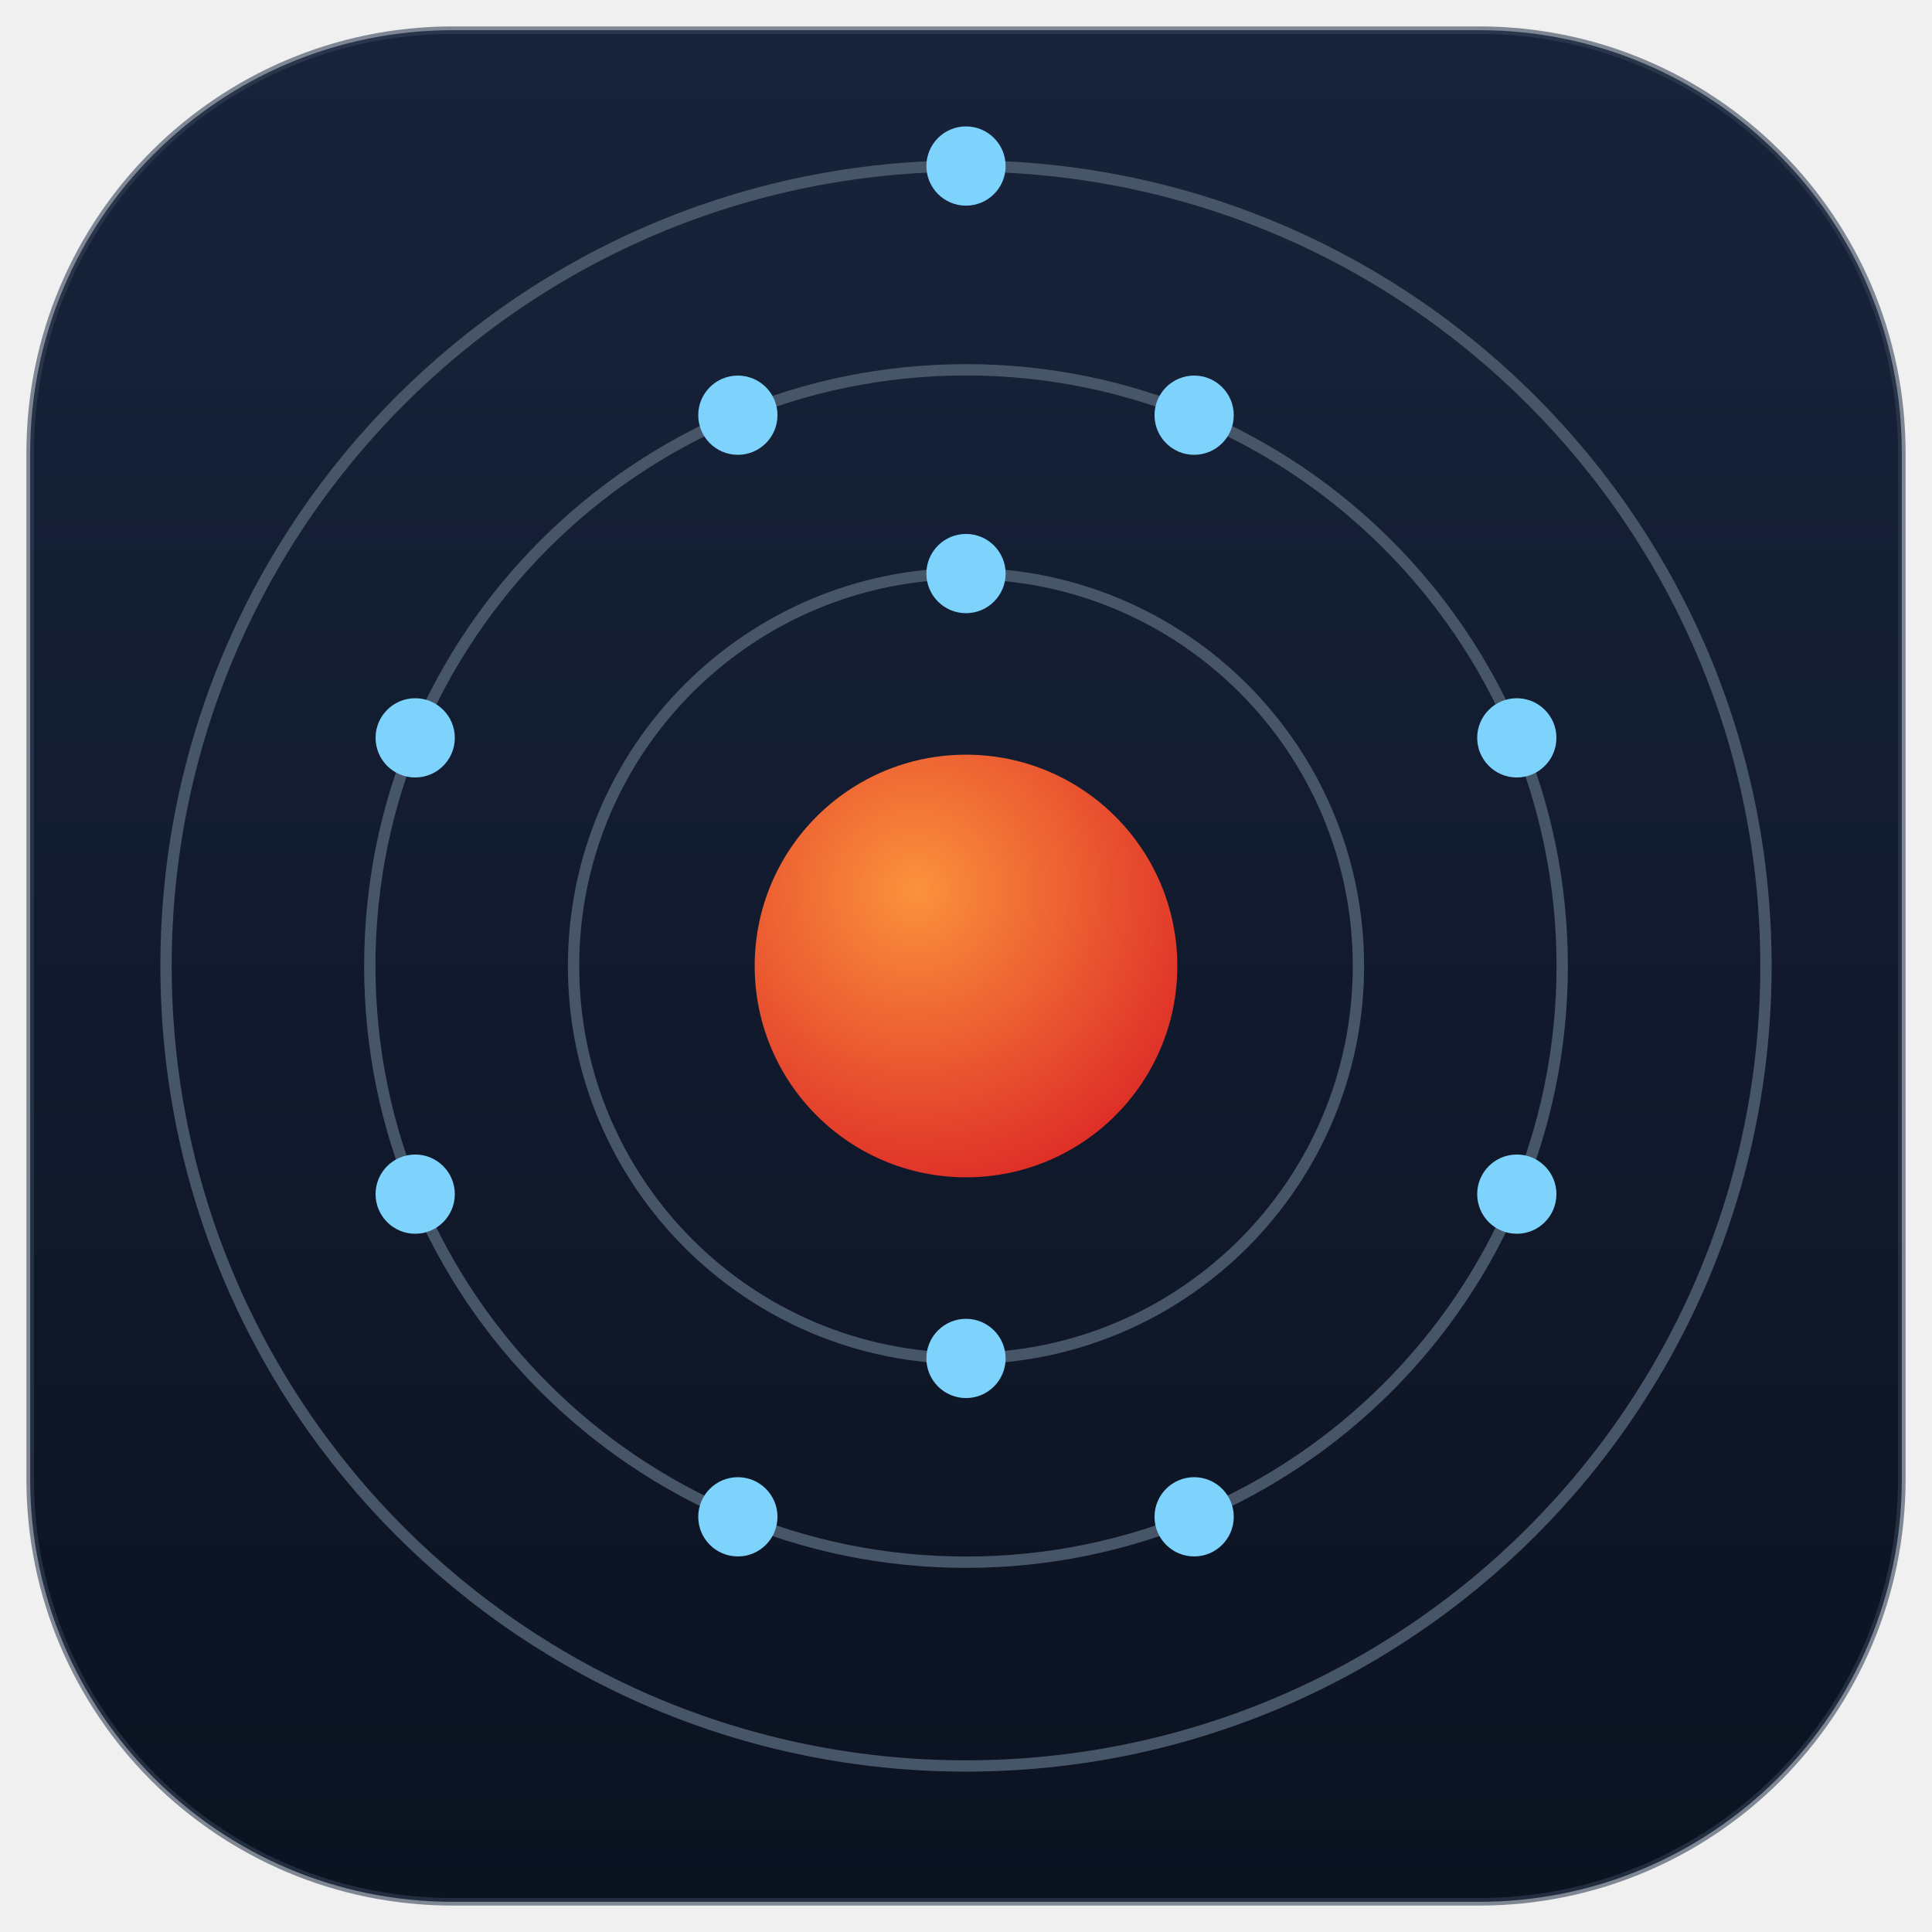
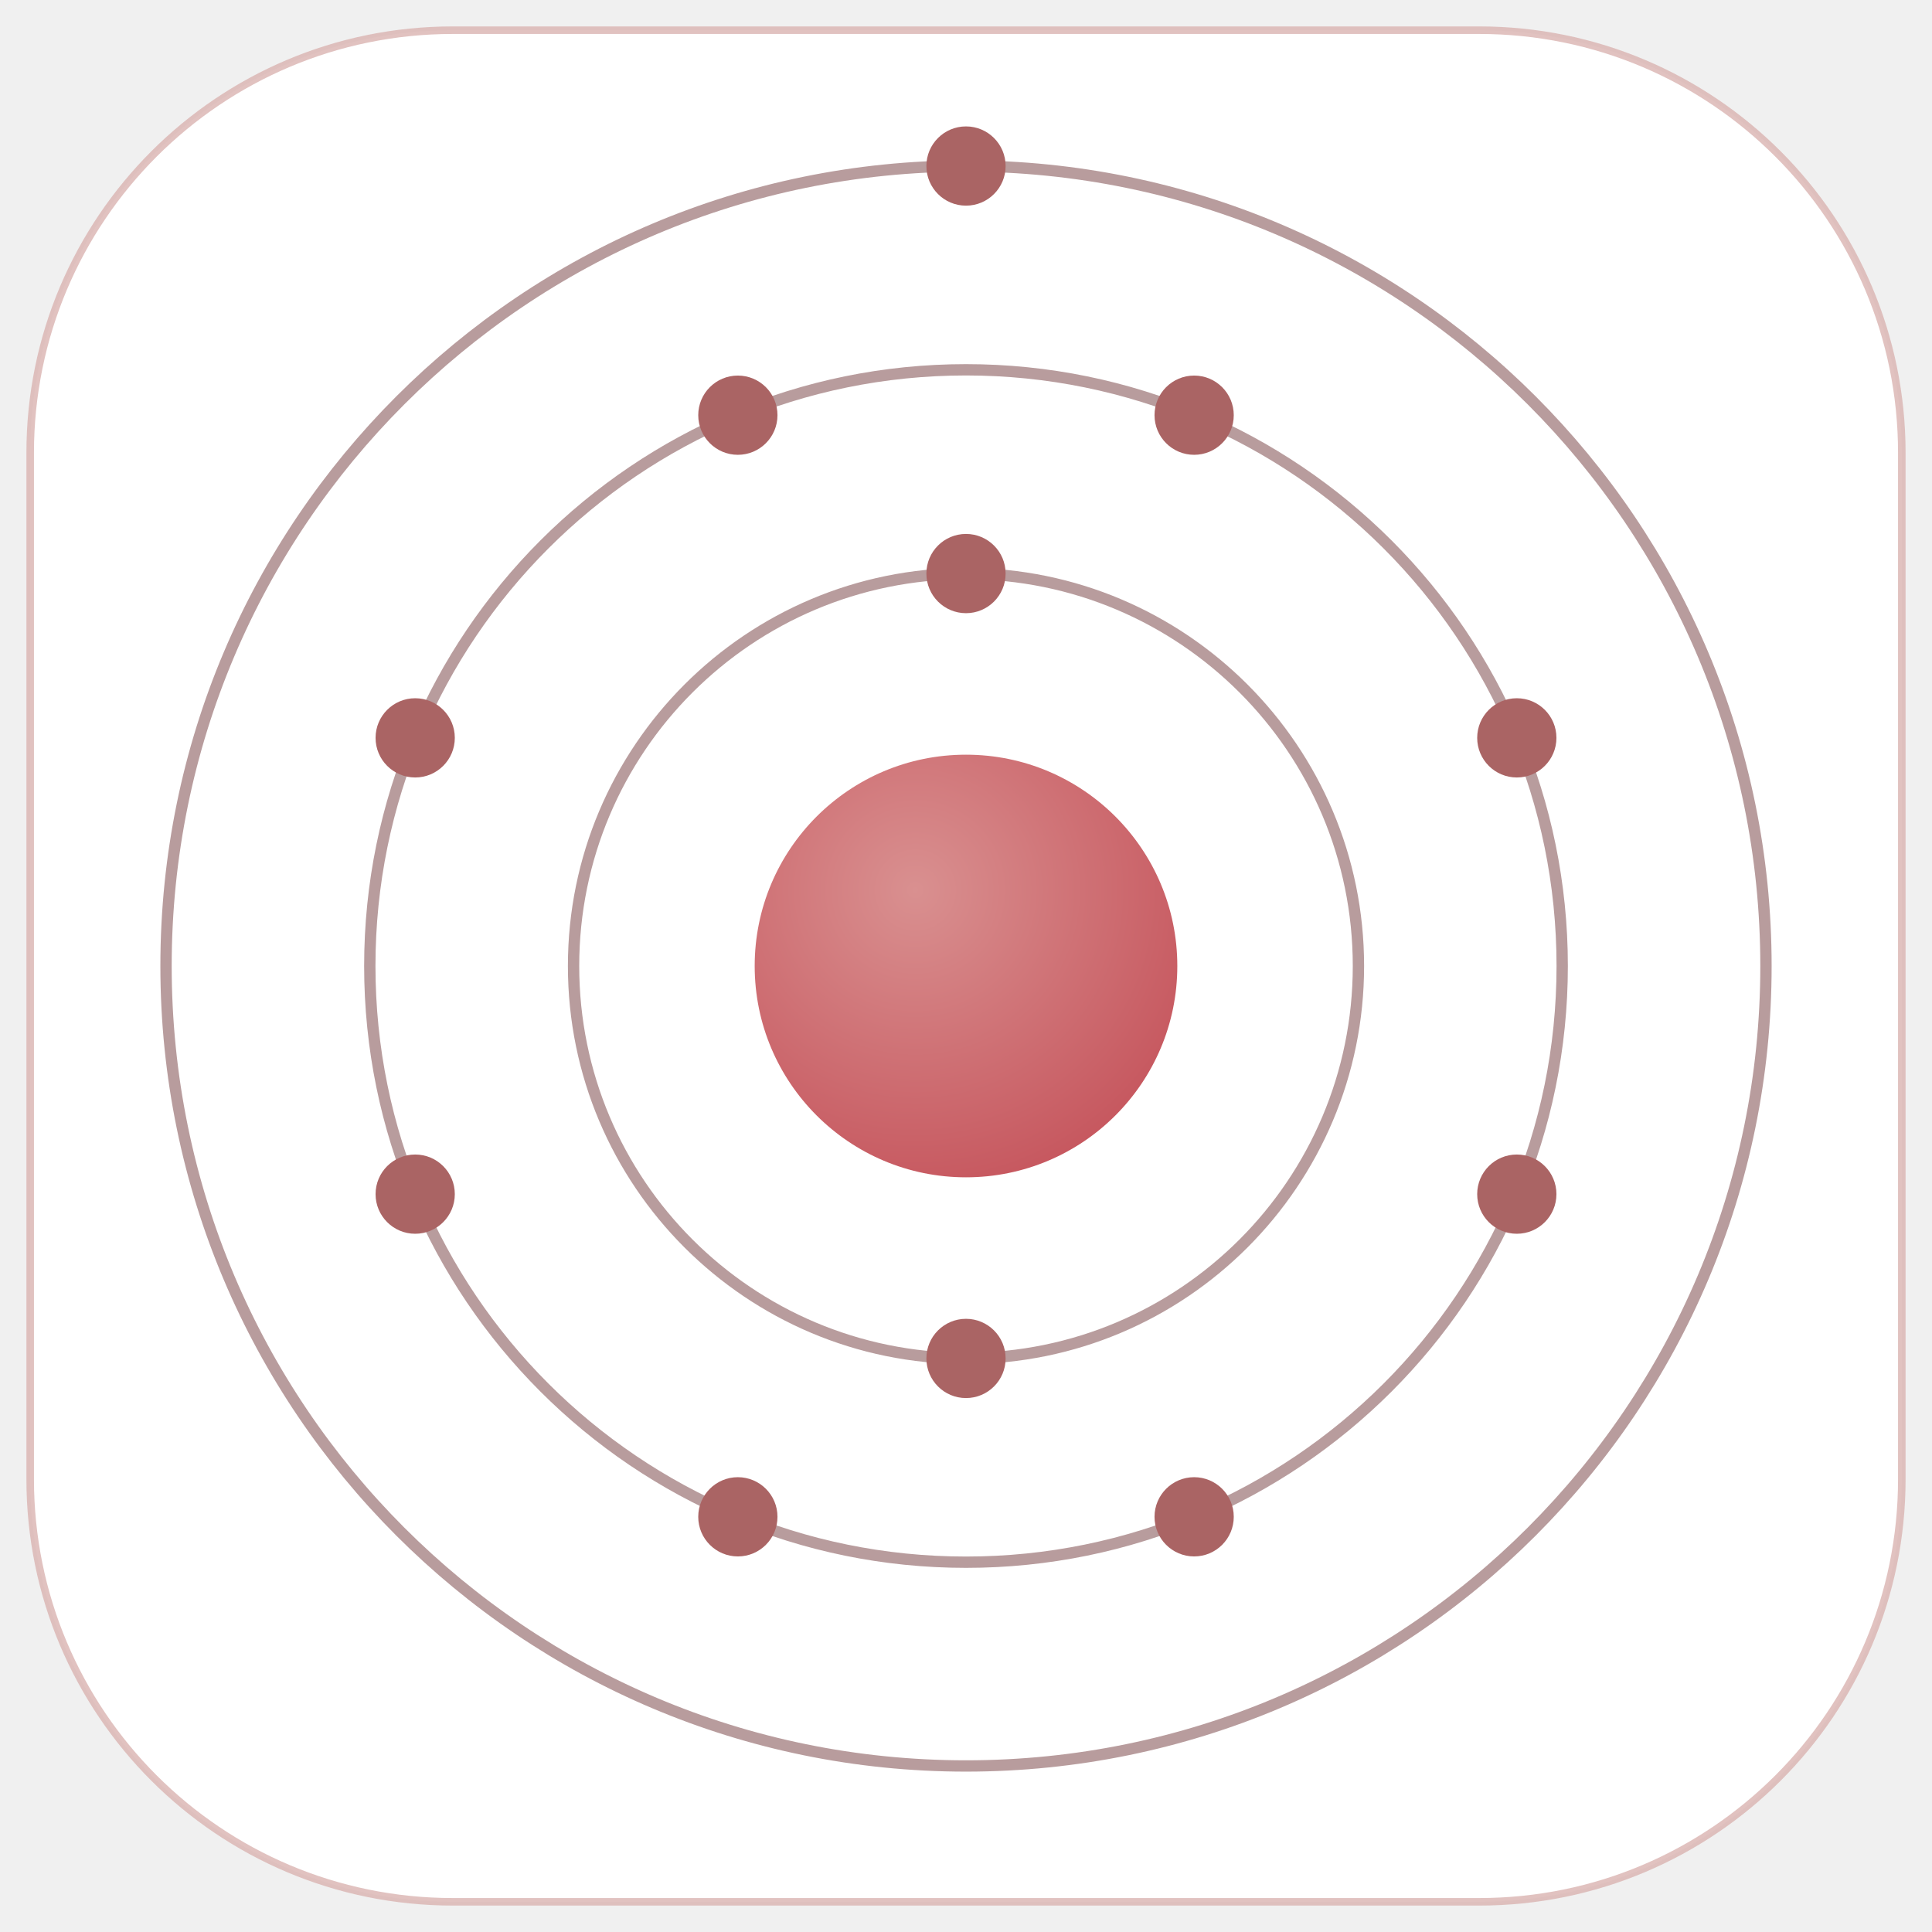
<svg xmlns="http://www.w3.org/2000/svg" width="512" height="512" viewBox="0 0 512 512" role="img" aria-labelledby="na-icon-title">
  <defs>
-     <linearGradient id="bg" x1="0" y1="0" x2="0" y2="1">
-       <stop offset="0%" stop-color="#18233b" />
-       <stop offset="100%" stop-color="#0b1220" />
-     </linearGradient>
    <radialGradient id="nucleus" cx="38%" cy="32%" r="78%">
-       <stop offset="0%" stop-color="#fb923c" />
-       <stop offset="100%" stop-color="#dc2626" />
+       <stop offset="0%" stop-color="#d99090" />
+       <stop offset="100%" stop-color="#c5535b" />
    </radialGradient>
  </defs>
-   <rect x="8" y="8" width="496" height="496" rx="112" fill="url(#bg)" stroke="#334155" stroke-opacity="0.6" stroke-width="2" />
-   <circle class="shell" cx="256" cy="256" r="104" fill="none" stroke="#475569" stroke-width="3" />
-   <circle class="shell" cx="256" cy="256" r="158" fill="none" stroke="#475569" stroke-width="3" />
-   <circle class="shell" cx="256" cy="256" r="212" fill="none" stroke="#475569" stroke-width="3" />
-   <circle class="electron" cx="256" cy="152" r="10.5" fill="#7dd3fc" />
-   <circle class="electron" cx="256" cy="360" r="10.5" fill="#7dd3fc" />
-   <circle class="electron" cx="316.46" cy="110.03" r="10.5" fill="#7dd3fc" />
-   <circle class="electron" cx="401.97" cy="195.54" r="10.5" fill="#7dd3fc" />
-   <circle class="electron" cx="401.97" cy="316.46" r="10.5" fill="#7dd3fc" />
-   <circle class="electron" cx="316.46" cy="401.97" r="10.5" fill="#7dd3fc" />
-   <circle class="electron" cx="195.54" cy="401.97" r="10.5" fill="#7dd3fc" />
-   <circle class="electron" cx="110.03" cy="316.46" r="10.5" fill="#7dd3fc" />
-   <circle class="electron" cx="110.03" cy="195.54" r="10.5" fill="#7dd3fc" />
-   <circle class="electron" cx="195.54" cy="110.03" r="10.5" fill="#7dd3fc" />
-   <circle class="electron" cx="256" cy="44" r="10.5" fill="#7dd3fc" />
+   <rect x="8" y="8" width="496" height="496" rx="112" fill="#ffffff" stroke="#d9b3b0" stroke-opacity="0.8" stroke-width="2" />
+   <circle class="shell" cx="256" cy="256" r="104" fill="none" stroke="#b89c9d" stroke-width="3" />
+   <circle class="shell" cx="256" cy="256" r="158" fill="none" stroke="#b89c9d" stroke-width="3" />
+   <circle class="shell" cx="256" cy="256" r="212" fill="none" stroke="#b89c9d" stroke-width="3" />
+   <circle class="electron" cx="256" cy="152" r="10.5" fill="#aa6464" />
+   <circle class="electron" cx="256" cy="360" r="10.5" fill="#aa6464" />
+   <circle class="electron" cx="316.46" cy="110.03" r="10.5" fill="#aa6464" />
+   <circle class="electron" cx="401.97" cy="195.54" r="10.5" fill="#aa6464" />
+   <circle class="electron" cx="401.97" cy="316.46" r="10.5" fill="#aa6464" />
+   <circle class="electron" cx="316.46" cy="401.97" r="10.5" fill="#aa6464" />
+   <circle class="electron" cx="195.54" cy="401.97" r="10.5" fill="#aa6464" />
+   <circle class="electron" cx="110.03" cy="316.46" r="10.5" fill="#aa6464" />
+   <circle class="electron" cx="110.03" cy="195.54" r="10.5" fill="#aa6464" />
+   <circle class="electron" cx="195.54" cy="110.03" r="10.5" fill="#aa6464" />
+   <circle class="electron" cx="256" cy="44" r="10.5" fill="#aa6464" />
  <circle cx="256" cy="256" r="56" fill="url(#nucleus)" />
</svg>
